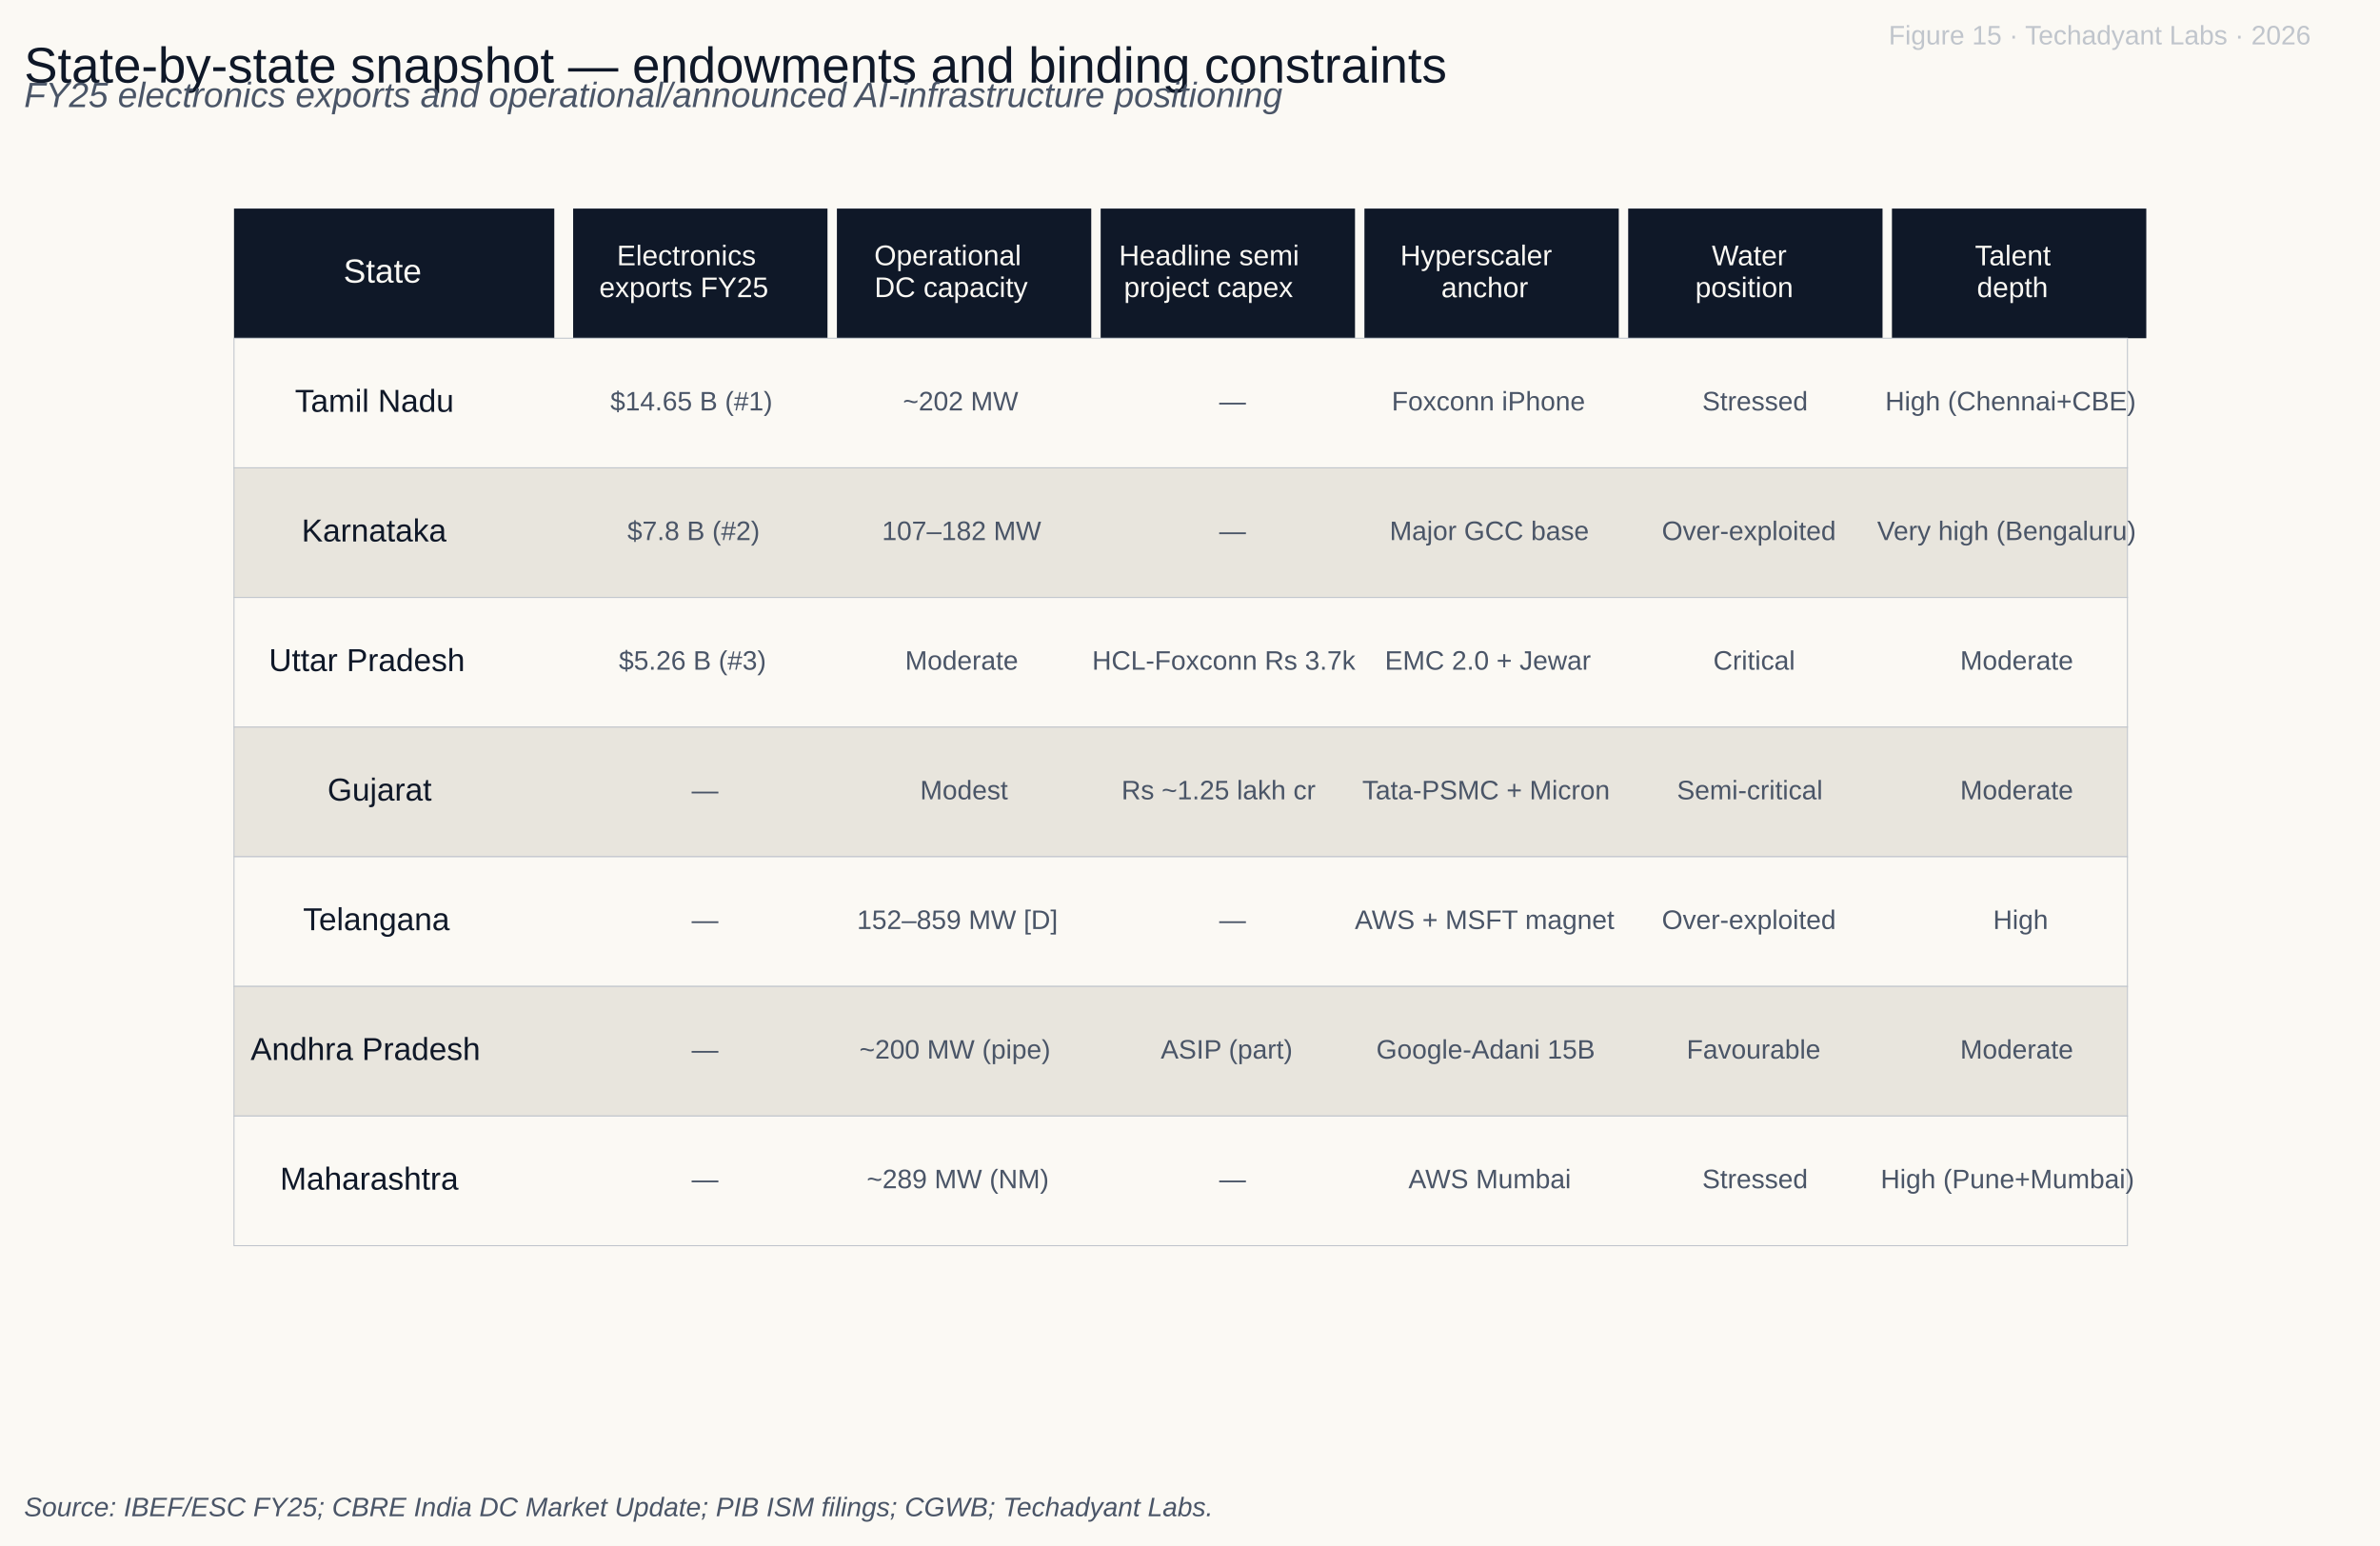
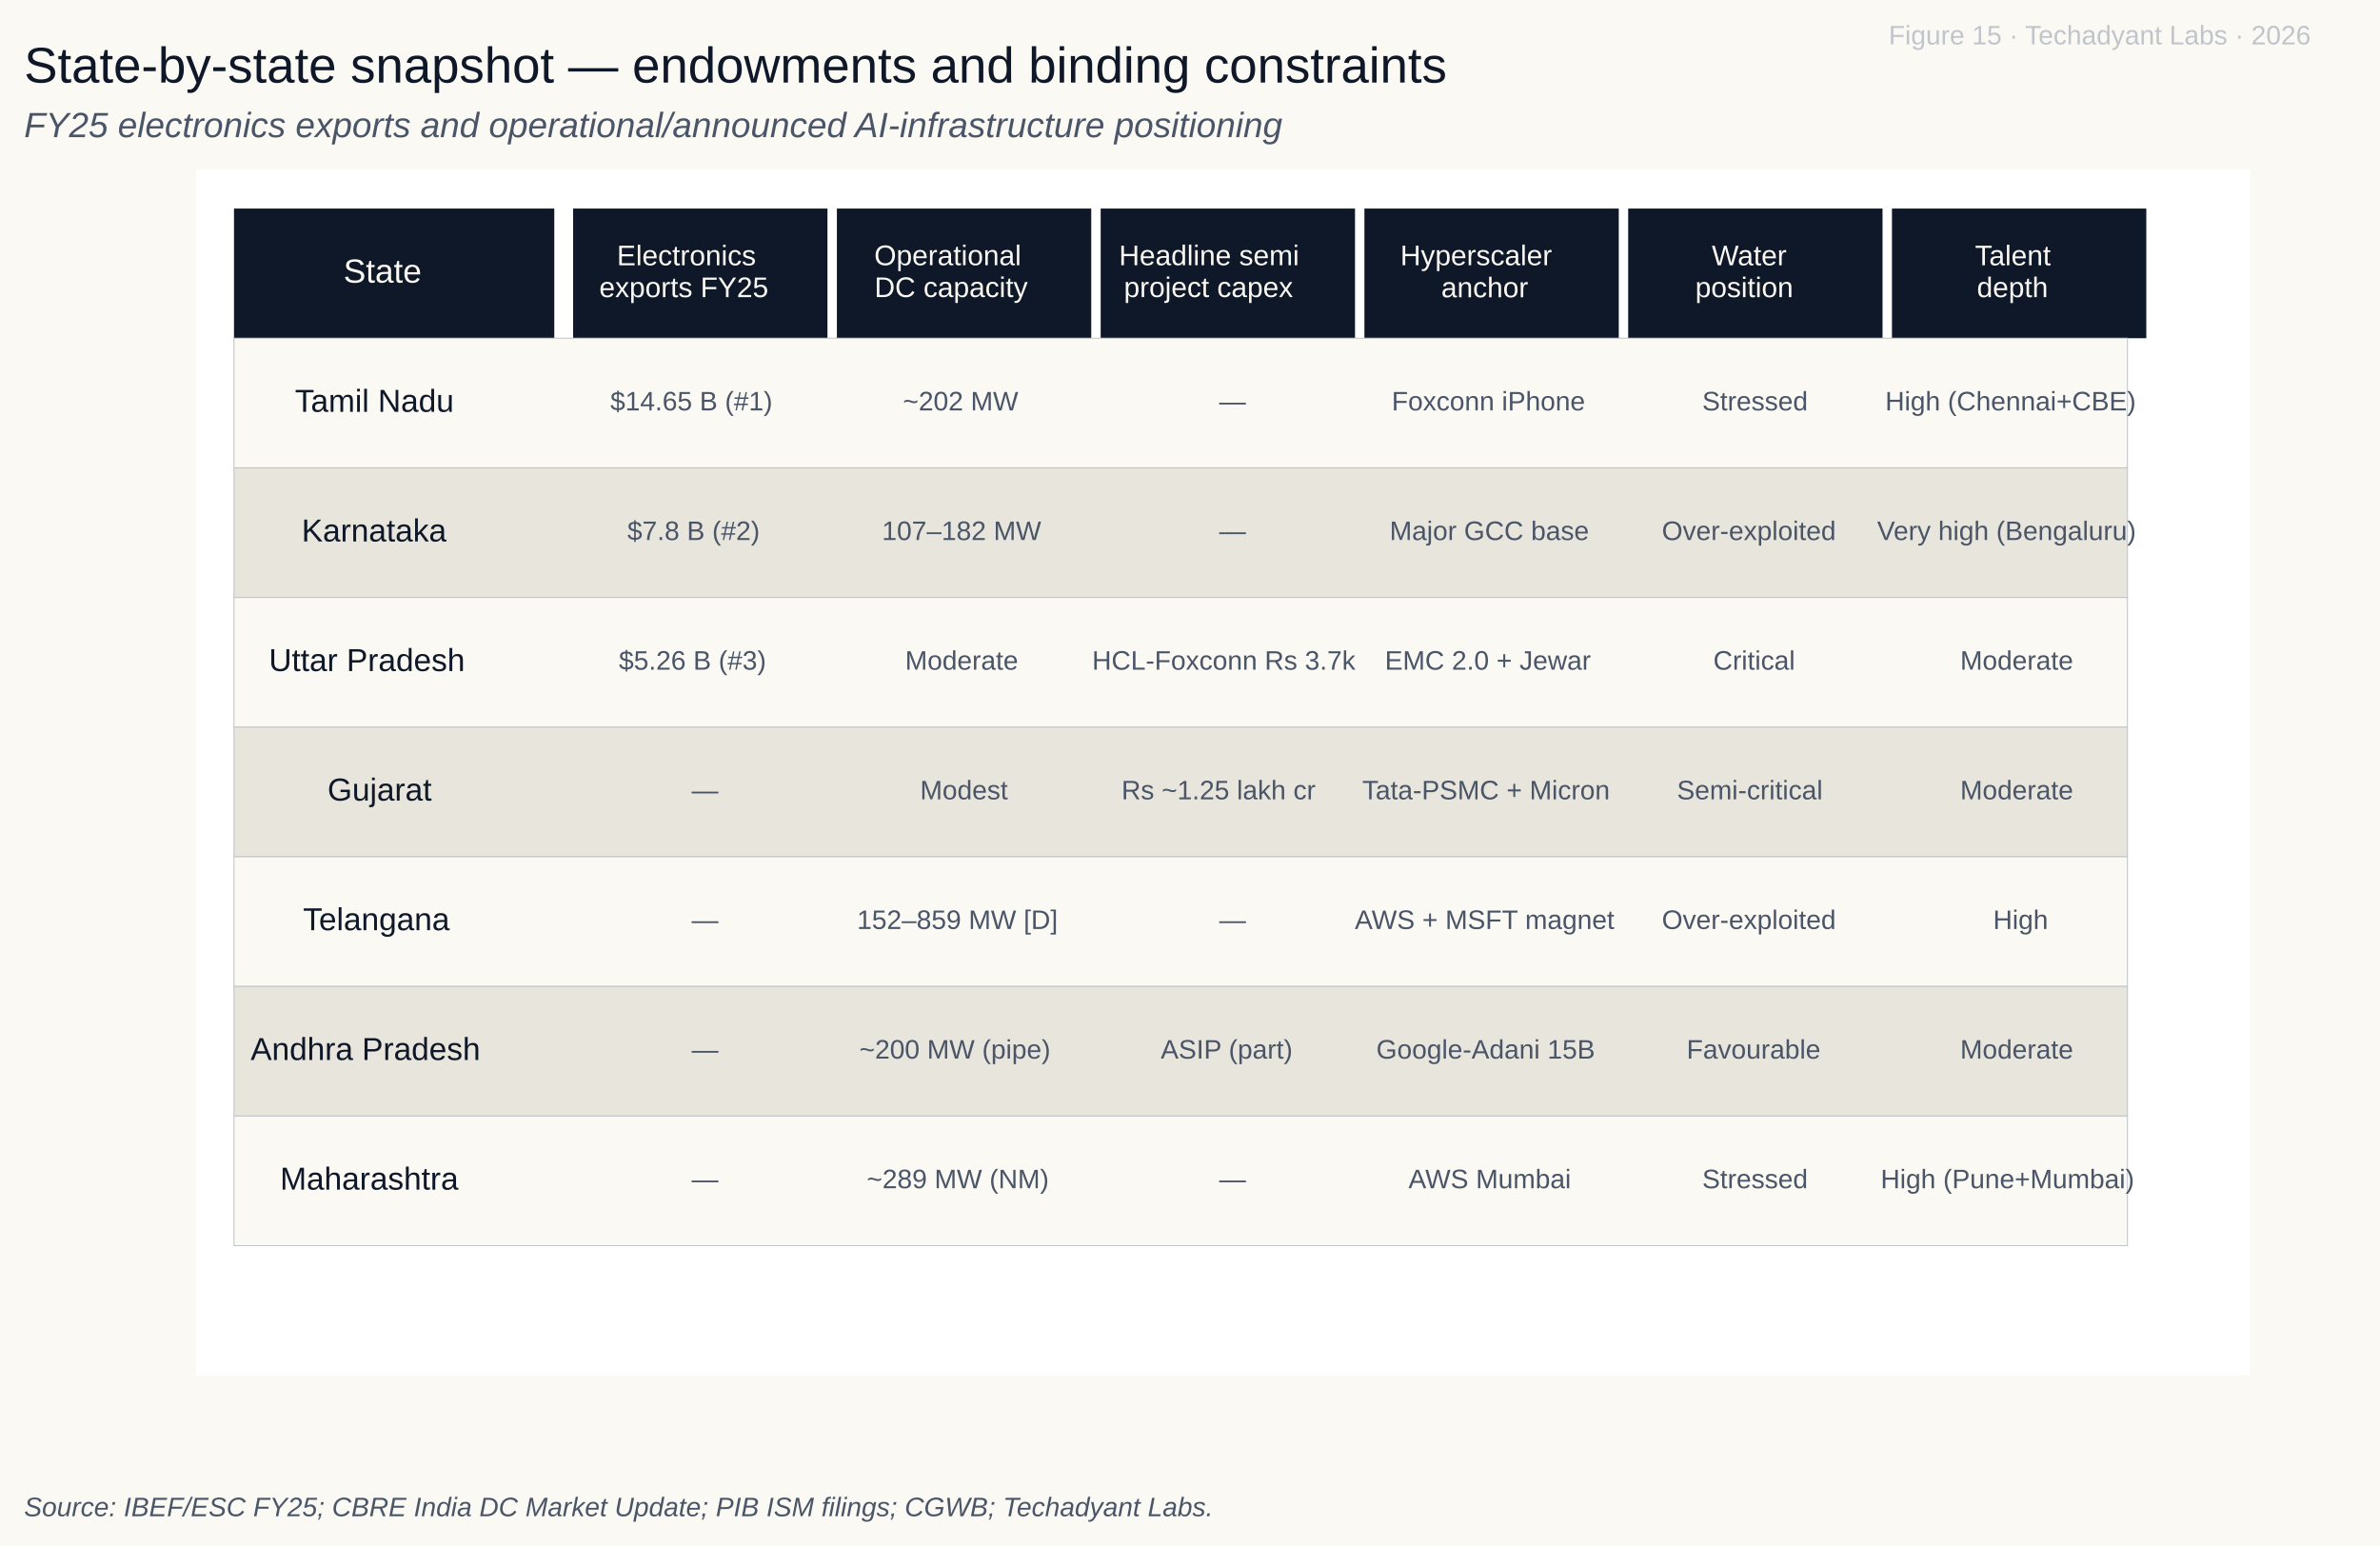
- <svg xmlns="http://www.w3.org/2000/svg" width="711.36pt" height="462.062pt" viewBox="0 0 711.36 462.062" version="1.1">
+ <svg xmlns="http://www.w3.org/2000/svg" id="Layer_1" version="1.1" viewBox="0 0 711.36 462.06">
  <defs>
-     <style type="text/css">*{stroke-linejoin: round; stroke-linecap: butt}</style>
+     <style>
+       .st0 {
+         clip-path: url(#clippath-6);
+       }
+ 
+       .st1 {
+         clip-path: url(#clippath-7);
+       }
+ 
+       .st2 {
+         clip-path: url(#clippath-4);
+       }
+ 
+       .st3 {
+         font-size: 10px;
+       }
+ 
+       .st3, .st4, .st5, .st6 {
+         fill: #fbf9f4;
+       }
+ 
+       .st3, .st7, .st8, .st9, .st10, .st11, .st12, .st5 {
+         isolation: isolate;
+       }
+ 
+       .st3, .st8, .st9, .st10, .st11, .st5 {
+         font-family: ArialMT, Arial;
+       }
+ 
+       .st13 {
+         clip-path: url(#clippath-9);
+       }
+ 
+       .st14 {
+         clip-path: url(#clippath-10);
+       }
+ 
+       .st15 {
+         fill: #fff;
+       }
+ 
+       .st7, .st8, .st11 {
+         font-size: 8px;
+       }
+ 
+       .st7, .st11, .st12 {
+         fill: #4a5567;
+       }
+ 
+       .st7, .st12 {
+         font-family: Arial-ItalicMT, Arial;
+         font-style: italic;
+       }
+ 
+       .st16 {
+         clip-path: url(#clippath-11);
+       }
+ 
+       .st8 {
+         fill: #c0c5cc;
+       }
+ 
+       .st17 {
+         fill: none;
+       }
+ 
+       .st18 {
+         clip-path: url(#clippath-1);
+       }
+ 
+       .st9 {
+         font-size: 9.5px;
+       }
+ 
+       .st9, .st10, .st19 {
+         fill: #0f1828;
+       }
+ 
+       .st20 {
+         clip-path: url(#clippath-5);
+       }
+ 
+       .st21 {
+         clip-path: url(#clippath-8);
+       }
+ 
+       .st10 {
+         font-size: 15px;
+       }
+ 
+       .st22 {
+         clip-path: url(#clippath-3);
+       }
+ 
+       .st23 {
+         fill: #e8e5dd;
+       }
+ 
+       .st23, .st6 {
+         stroke: #c0c5cc;
+         stroke-width: .3px;
+       }
+ 
+       .st24 {
+         clip-path: url(#clippath-12);
+       }
+ 
+       .st25 {
+         clip-path: url(#clippath-2);
+       }
+ 
+       .st12 {
+         font-size: 10.5px;
+       }
+ 
+       .st26 {
+         clip-path: url(#clippath);
+       }
+ 
+       .st5 {
+         font-size: 8.5px;
+       }
+     </style>
+     <clipPath id="clippath">
+       <rect class="st17" x="58.68" y="50.72" width="613.8" height="360.36" />
+     </clipPath>
+     <clipPath id="clippath-1">
+       <rect class="st17" x="58.68" y="50.72" width="613.8" height="360.36" />
+     </clipPath>
+     <clipPath id="clippath-2">
+       <rect class="st17" x="58.68" y="50.72" width="613.8" height="360.36" />
+     </clipPath>
+     <clipPath id="clippath-3">
+       <rect class="st17" x="58.68" y="50.72" width="613.8" height="360.36" />
+     </clipPath>
+     <clipPath id="clippath-4">
+       <rect class="st17" x="58.68" y="50.72" width="613.8" height="360.36" />
+     </clipPath>
+     <clipPath id="clippath-5">
+       <rect class="st17" x="58.68" y="50.72" width="613.8" height="360.36" />
+     </clipPath>
+     <clipPath id="clippath-6">
+       <rect class="st17" x="58.68" y="50.72" width="613.8" height="360.36" />
+     </clipPath>
+     <clipPath id="clippath-7">
+       <rect class="st17" x="58.68" y="50.72" width="613.8" height="360.36" />
+     </clipPath>
+     <clipPath id="clippath-8">
+       <rect class="st17" x="58.68" y="50.72" width="613.8" height="360.36" />
+     </clipPath>
+     <clipPath id="clippath-9">
+       <rect class="st17" x="58.68" y="50.72" width="613.8" height="360.36" />
+     </clipPath>
+     <clipPath id="clippath-10">
+       <rect class="st17" x="58.68" y="50.72" width="613.8" height="360.36" />
+     </clipPath>
+     <clipPath id="clippath-11">
+       <rect class="st17" x="58.68" y="50.72" width="613.8" height="360.36" />
+     </clipPath>
+     <clipPath id="clippath-12">
+       <rect class="st17" x="58.68" y="50.72" width="613.8" height="360.36" />
+     </clipPath>
  </defs>
-   <g id="figure_1">
-     <g id="patch_1">
-       <path d="M 0 462.062  L 711.36 462.062  L 711.36 0  L 0 0  z " style="fill: #fbf9f4" />
-     </g>
-     <g id="axes_1">
-       <g id="patch_2">
-         <path d="M 69.942 101.092  L 165.673 101.092  Q 165.673 101.092 165.673 101.092  L 165.673 62.343  Q 165.673 62.343 165.673 62.343  L 69.942 62.343  Q 69.942 62.343 69.942 62.343  L 69.942 101.092  Q 69.942 101.092 69.942 101.092  z " clip-path="url(#pd6ec12127c)" style="fill: #0f1828" />
-       </g>
-       <g id="patch_3">
-         <path d="M 171.304 101.092  L 247.325 101.092  Q 247.325 101.092 247.325 101.092  L 247.325 62.343  Q 247.325 62.343 247.325 62.343  L 171.304 62.343  Q 171.304 62.343 171.304 62.343  L 171.304 101.092  Q 171.304 101.092 171.304 101.092  z " clip-path="url(#pd6ec12127c)" style="fill: #0f1828" />
-       </g>
-       <g id="patch_4">
-         <path d="M 250.141 101.092  L 326.162 101.092  Q 326.162 101.092 326.162 101.092  L 326.162 62.343  Q 326.162 62.343 326.162 62.343  L 250.141 62.343  Q 250.141 62.343 250.141 62.343  L 250.141 101.092  Q 250.141 101.092 250.141 101.092  z " clip-path="url(#pd6ec12127c)" style="fill: #0f1828" />
-       </g>
-       <g id="patch_5">
-         <path d="M 328.977 101.092  L 404.998 101.092  Q 404.998 101.092 404.998 101.092  L 404.998 62.343  Q 404.998 62.343 404.998 62.343  L 328.977 62.343  Q 328.977 62.343 328.977 62.343  L 328.977 101.092  Q 328.977 101.092 328.977 101.092  z " clip-path="url(#pd6ec12127c)" style="fill: #0f1828" />
-       </g>
-       <g id="patch_6">
-         <path d="M 407.814 101.092  L 483.835 101.092  Q 483.835 101.092 483.835 101.092  L 483.835 62.343  Q 483.835 62.343 483.835 62.343  L 407.814 62.343  Q 407.814 62.343 407.814 62.343  L 407.814 101.092  Q 407.814 101.092 407.814 101.092  z " clip-path="url(#pd6ec12127c)" style="fill: #0f1828" />
-       </g>
-       <g id="patch_7">
-         <path d="M 486.651 101.092  L 562.672 101.092  Q 562.672 101.092 562.672 101.092  L 562.672 62.343  Q 562.672 62.343 562.672 62.343  L 486.651 62.343  Q 486.651 62.343 486.651 62.343  L 486.651 101.092  Q 486.651 101.092 486.651 101.092  z " clip-path="url(#pd6ec12127c)" style="fill: #0f1828" />
-       </g>
-       <g id="patch_8">
-         <path d="M 565.487 101.092  L 641.508 101.092  Q 641.508 101.092 641.508 101.092  L 641.508 62.343  Q 641.508 62.343 641.508 62.343  L 565.487 62.343  Q 565.487 62.343 565.487 62.343  L 565.487 101.092  Q 565.487 101.092 565.487 101.092  z " clip-path="url(#pd6ec12127c)" style="fill: #0f1828" />
-       </g>
-       <g id="patch_9">
-         <path d="M 69.942 139.84  L 635.877 139.84  L 635.877 101.092  L 69.942 101.092  z " clip-path="url(#pd6ec12127c)" style="fill: #fbf9f4; stroke: #c0c5cc; stroke-width: 0.3; stroke-linejoin: miter" />
-       </g>
-       <g id="patch_10">
-         <path d="M 69.942 178.588  L 635.877 178.588  L 635.877 139.84  L 69.942 139.84  z " clip-path="url(#pd6ec12127c)" style="fill: #e8e5dd; stroke: #c0c5cc; stroke-width: 0.3; stroke-linejoin: miter" />
-       </g>
-       <g id="patch_11">
-         <path d="M 69.942 217.337  L 635.877 217.337  L 635.877 178.588  L 69.942 178.588  z " clip-path="url(#pd6ec12127c)" style="fill: #fbf9f4; stroke: #c0c5cc; stroke-width: 0.3; stroke-linejoin: miter" />
-       </g>
-       <g id="patch_12">
-         <path d="M 69.942 256.085  L 635.877 256.085  L 635.877 217.337  L 69.942 217.337  z " clip-path="url(#pd6ec12127c)" style="fill: #e8e5dd; stroke: #c0c5cc; stroke-width: 0.3; stroke-linejoin: miter" />
-       </g>
-       <g id="patch_13">
-         <path d="M 69.942 294.834  L 635.877 294.834  L 635.877 256.085  L 69.942 256.085  z " clip-path="url(#pd6ec12127c)" style="fill: #fbf9f4; stroke: #c0c5cc; stroke-width: 0.3; stroke-linejoin: miter" />
-       </g>
-       <g id="patch_14">
-         <path d="M 69.942 333.582  L 635.877 333.582  L 635.877 294.834  L 69.942 294.834  z " clip-path="url(#pd6ec12127c)" style="fill: #e8e5dd; stroke: #c0c5cc; stroke-width: 0.3; stroke-linejoin: miter" />
-       </g>
-       <g id="patch_15">
-         <path d="M 69.942 372.33  L 635.877 372.33  L 635.877 333.582  L 69.942 333.582  z " clip-path="url(#pd6ec12127c)" style="fill: #fbf9f4; stroke: #c0c5cc; stroke-width: 0.3; stroke-linejoin: miter" />
-       </g>
-       <g id="text_1">
-         <text x="102.66" y="84.48" font-family="Arial, Helvetica, sans-serif" font-size="10.0" fill="#fbf9f4">State</text>
-       </g>
-       <g id="text_2">
-         <text x="184.38" y="79.30" font-family="Arial, Helvetica, sans-serif" font-size="8.5" fill="#fbf9f4">Electronics</text>
-         <text x="179.11" y="88.82" font-family="Arial, Helvetica, sans-serif" font-size="8.5" fill="#fbf9f4">exports FY25</text>
-       </g>
-       <g id="text_3">
-         <text x="261.30" y="79.27" font-family="Arial, Helvetica, sans-serif" font-size="8.5" fill="#fbf9f4">Operational</text>
-         <text x="261.36" y="88.79" font-family="Arial, Helvetica, sans-serif" font-size="8.5" fill="#fbf9f4">DC capacity</text>
-       </g>
-       <g id="text_4">
-         <text x="334.45" y="79.27" font-family="Arial, Helvetica, sans-serif" font-size="8.5" fill="#fbf9f4">Headline semi</text>
-         <text x="335.91" y="88.79" font-family="Arial, Helvetica, sans-serif" font-size="8.5" fill="#fbf9f4">project capex</text>
-       </g>
-       <g id="text_5">
-         <text x="418.53" y="79.27" font-family="Arial, Helvetica, sans-serif" font-size="8.5" fill="#fbf9f4">Hyperscaler</text>
-         <text x="430.78" y="88.86" font-family="Arial, Helvetica, sans-serif" font-size="8.5" fill="#fbf9f4">anchor</text>
-       </g>
-       <g id="text_6">
-         <text x="511.66" y="79.30" font-family="Arial, Helvetica, sans-serif" font-size="8.5" fill="#fbf9f4">Water</text>
-         <text x="506.69" y="88.82" font-family="Arial, Helvetica, sans-serif" font-size="8.5" fill="#fbf9f4">position</text>
-       </g>
-       <g id="text_7">
-         <text x="590.29" y="79.30" font-family="Arial, Helvetica, sans-serif" font-size="8.5" fill="#fbf9f4">Talent</text>
-         <text x="590.88" y="88.82" font-family="Arial, Helvetica, sans-serif" font-size="8.5" fill="#fbf9f4">depth</text>
-       </g>
-       <g id="text_8">
-         <text x="88.15" y="123.09" font-family="Arial, Helvetica, sans-serif" font-size="9.5" fill="#0f1828">Tamil Nadu</text>
-       </g>
-       <g id="text_9">
-         <text x="182.42" y="122.67" font-family="Arial, Helvetica, sans-serif" font-size="8.0" fill="#4a5567">$14.65 B (#1)</text>
-       </g>
-       <g id="text_10">
-         <text x="269.89" y="122.67" font-family="Arial, Helvetica, sans-serif" font-size="8.0" fill="#4a5567">~202 MW</text>
-       </g>
-       <g id="text_11">
-         <text x="364.40" y="122.67" font-family="Arial, Helvetica, sans-serif" font-size="8.0" fill="#4a5567">—</text>
-       </g>
-       <g id="text_12">
-         <text x="415.97" y="122.67" font-family="Arial, Helvetica, sans-serif" font-size="8.0" fill="#4a5567">Foxconn iPhone</text>
-       </g>
-       <g id="text_13">
-         <text x="508.78" y="122.67" font-family="Arial, Helvetica, sans-serif" font-size="8.0" fill="#4a5567">Stressed</text>
-       </g>
-       <g id="text_14">
-         <text x="563.48" y="122.67" font-family="Arial, Helvetica, sans-serif" font-size="8.0" fill="#4a5567">High (Chennai+CBE)</text>
-       </g>
-       <g id="text_15">
-         <text x="90.15" y="161.84" font-family="Arial, Helvetica, sans-serif" font-size="9.5" fill="#0f1828">Karnataka</text>
-       </g>
-       <g id="text_16">
-         <text x="187.51" y="161.42" font-family="Arial, Helvetica, sans-serif" font-size="8.0" fill="#4a5567">$7.8 B (#2)</text>
-       </g>
-       <g id="text_17">
-         <text x="263.61" y="161.42" font-family="Arial, Helvetica, sans-serif" font-size="8.0" fill="#4a5567">107–182 MW</text>
-       </g>
-       <g id="text_18">
-         <text x="364.40" y="161.42" font-family="Arial, Helvetica, sans-serif" font-size="8.0" fill="#4a5567">—</text>
-       </g>
-       <g id="text_19">
-         <text x="415.36" y="161.42" font-family="Arial, Helvetica, sans-serif" font-size="8.0" fill="#4a5567">Major GCC base</text>
-       </g>
-       <g id="text_20">
-         <text x="496.72" y="161.42" font-family="Arial, Helvetica, sans-serif" font-size="8.0" fill="#4a5567">Over-exploited</text>
-       </g>
-       <g id="text_21">
-         <text x="561.07" y="161.42" font-family="Arial, Helvetica, sans-serif" font-size="8.0" fill="#4a5567">Very high (Bengaluru)</text>
-       </g>
-       <g id="text_22">
-         <text x="80.35" y="200.58" font-family="Arial, Helvetica, sans-serif" font-size="9.5" fill="#0f1828">Uttar Pradesh</text>
-       </g>
-       <g id="text_23">
-         <text x="184.97" y="200.17" font-family="Arial, Helvetica, sans-serif" font-size="8.0" fill="#4a5567">$5.26 B (#3)</text>
-       </g>
-       <g id="text_24">
-         <text x="270.53" y="200.17" font-family="Arial, Helvetica, sans-serif" font-size="8.0" fill="#4a5567">Moderate</text>
-       </g>
-       <g id="text_25">
-         <text x="326.42" y="200.17" font-family="Arial, Helvetica, sans-serif" font-size="8.0" fill="#4a5567">HCL-Foxconn Rs 3.7k</text>
-       </g>
-       <g id="text_26">
-         <text x="413.93" y="200.17" font-family="Arial, Helvetica, sans-serif" font-size="8.0" fill="#4a5567">EMC 2.0 + Jewar</text>
-       </g>
-       <g id="text_27">
-         <text x="512.08" y="200.17" font-family="Arial, Helvetica, sans-serif" font-size="8.0" fill="#4a5567">Critical</text>
-       </g>
-       <g id="text_28">
-         <text x="585.88" y="200.17" font-family="Arial, Helvetica, sans-serif" font-size="8.0" fill="#4a5567">Moderate</text>
-       </g>
-       <g id="text_29">
-         <text x="97.88" y="239.30" font-family="Arial, Helvetica, sans-serif" font-size="9.5" fill="#0f1828">Gujarat</text>
-       </g>
-       <g id="text_30">
-         <text x="206.72" y="238.92" font-family="Arial, Helvetica, sans-serif" font-size="8.0" fill="#4a5567">—</text>
-       </g>
-       <g id="text_31">
-         <text x="275.01" y="238.92" font-family="Arial, Helvetica, sans-serif" font-size="8.0" fill="#4a5567">Modest</text>
-       </g>
-       <g id="text_32">
-         <text x="335.20" y="238.92" font-family="Arial, Helvetica, sans-serif" font-size="8.0" fill="#4a5567">Rs ~1.25 lakh cr</text>
-       </g>
-       <g id="text_33">
-         <text x="407.15" y="238.92" font-family="Arial, Helvetica, sans-serif" font-size="8.0" fill="#4a5567">Tata-PSMC + Micron</text>
-       </g>
-       <g id="text_34">
-         <text x="501.22" y="238.92" font-family="Arial, Helvetica, sans-serif" font-size="8.0" fill="#4a5567">Semi-critical</text>
-       </g>
-       <g id="text_35">
-         <text x="585.88" y="238.92" font-family="Arial, Helvetica, sans-serif" font-size="8.0" fill="#4a5567">Moderate</text>
-       </g>
-       <g id="text_36">
-         <text x="90.57" y="278.04" font-family="Arial, Helvetica, sans-serif" font-size="9.5" fill="#0f1828">Telangana</text>
-       </g>
-       <g id="text_37">
-         <text x="206.72" y="277.67" font-family="Arial, Helvetica, sans-serif" font-size="8.0" fill="#4a5567">—</text>
-       </g>
-       <g id="text_38">
-         <text x="256.14" y="277.67" font-family="Arial, Helvetica, sans-serif" font-size="8.0" fill="#4a5567">152–859 MW [D]</text>
-       </g>
-       <g id="text_39">
-         <text x="364.40" y="277.67" font-family="Arial, Helvetica, sans-serif" font-size="8.0" fill="#4a5567">—</text>
-       </g>
-       <g id="text_40">
-         <text x="404.94" y="277.67" font-family="Arial, Helvetica, sans-serif" font-size="8.0" fill="#4a5567">AWS + MSFT magnet</text>
-       </g>
-       <g id="text_41">
-         <text x="496.72" y="277.67" font-family="Arial, Helvetica, sans-serif" font-size="8.0" fill="#4a5567">Over-exploited</text>
-       </g>
-       <g id="text_42">
-         <text x="595.71" y="277.67" font-family="Arial, Helvetica, sans-serif" font-size="8.0" fill="#4a5567">High</text>
-       </g>
-       <g id="text_43">
-         <text x="74.91" y="316.83" font-family="Arial, Helvetica, sans-serif" font-size="9.5" fill="#0f1828">Andhra Pradesh</text>
-       </g>
-       <g id="text_44">
-         <text x="206.72" y="316.42" font-family="Arial, Helvetica, sans-serif" font-size="8.0" fill="#4a5567">—</text>
-       </g>
-       <g id="text_45">
-         <text x="256.85" y="316.42" font-family="Arial, Helvetica, sans-serif" font-size="8.0" fill="#4a5567">~200 MW (pipe)</text>
-       </g>
-       <g id="text_46">
-         <text x="346.93" y="316.42" font-family="Arial, Helvetica, sans-serif" font-size="8.0" fill="#4a5567">ASIP (part)</text>
-       </g>
-       <g id="text_47">
-         <text x="411.36" y="316.42" font-family="Arial, Helvetica, sans-serif" font-size="8.0" fill="#4a5567">Google-Adani 15B</text>
-       </g>
-       <g id="text_48">
-         <text x="504.12" y="316.42" font-family="Arial, Helvetica, sans-serif" font-size="8.0" fill="#4a5567">Favourable</text>
-       </g>
-       <g id="text_49">
-         <text x="585.88" y="316.42" font-family="Arial, Helvetica, sans-serif" font-size="8.0" fill="#4a5567">Moderate</text>
-       </g>
-       <g id="text_50">
-         <text x="83.71" y="355.58" font-family="Arial, Helvetica, sans-serif" font-size="9.5" fill="#0f1828">Maharashtra</text>
-       </g>
-       <g id="text_51">
-         <text x="206.72" y="355.16" font-family="Arial, Helvetica, sans-serif" font-size="8.0" fill="#4a5567">—</text>
-       </g>
-       <g id="text_52">
-         <text x="259.06" y="355.16" font-family="Arial, Helvetica, sans-serif" font-size="8.0" fill="#4a5567">~289 MW (NM)</text>
-       </g>
-       <g id="text_53">
-         <text x="364.40" y="355.16" font-family="Arial, Helvetica, sans-serif" font-size="8.0" fill="#4a5567">—</text>
-       </g>
-       <g id="text_54">
-         <text x="420.97" y="355.16" font-family="Arial, Helvetica, sans-serif" font-size="8.0" fill="#4a5567">AWS Mumbai</text>
-       </g>
-       <g id="text_55">
-         <text x="508.78" y="355.16" font-family="Arial, Helvetica, sans-serif" font-size="8.0" fill="#4a5567">Stressed</text>
-       </g>
-       <g id="text_56">
-         <text x="562.11" y="355.16" font-family="Arial, Helvetica, sans-serif" font-size="8.0" fill="#4a5567">High (Pune+Mumbai)</text>
-       </g>
-     </g>
-     <g id="text_57">
-       <text x="7.20" y="24.68" font-family="Arial, Helvetica, sans-serif" font-size="15.0" fill="#0f1828">State-by-state snapshot — endowments and binding constraints</text>
-     </g>
-     <g id="text_58">
-       <text x="7.20" y="32.00" font-family="Arial, Helvetica, sans-serif" font-size="10.5" font-style="italic" fill="#4a5567">FY25 electronics exports and operational/announced AI-infrastructure positioning</text>
-     </g>
-     <g id="text_59">
-       <text x="564.51" y="13.28" font-family="Arial, Helvetica, sans-serif" font-size="8.0" fill="#c0c5cc">Figure 15 · Techadyant Labs · 2026</text>
-     </g>
-     <g id="text_60">
-       <text x="7.20" y="453.20" font-family="Arial, Helvetica, sans-serif" font-size="8.0" font-style="italic" fill="#4a5567">Source: IBEF/ESC FY25; CBRE India DC Market Update; PIB ISM filings; CGWB; Techadyant Labs.</text>
-     </g>
-   </g>
-   <defs>
-     <clipPath id="pd6ec12127c">
-       <rect x="58.68" y="50.719" width="613.8" height="360.36" />
-     </clipPath>
-   </defs>
+   <path class="st4" d="M0,462.06h711.36V0H0v462.06Z" />
+   <rect class="st15" x="58.68" y="50.72" width="613.8" height="360.36" />
+   <g class="st26">
+     <path class="st19" d="M69.94,101.09h95.73v-38.75h-95.73v38.75h0Z" />
+   </g>
+   <g class="st18">
+     <path class="st19" d="M171.3,101.09h76.02v-38.75h-76.02v38.75h0Z" />
+   </g>
+   <g class="st25">
+     <path class="st19" d="M250.14,101.09h76.02v-38.75h-76.02v38.75h0Z" />
+   </g>
+   <g class="st22">
+     <path class="st19" d="M328.98,101.09h76.02s0,0,0,0v-38.75s0,0,0,0h-76.02v38.75h0Z" />
+   </g>
+   <g class="st2">
+     <path class="st19" d="M407.81,101.09h76.02v-38.75h-76.02v38.75h0Z" />
+   </g>
+   <g class="st20">
+     <path class="st19" d="M486.65,101.09h76.02v-38.75h-76.02v38.75h0Z" />
+   </g>
+   <g class="st0">
+     <path class="st19" d="M565.49,101.09h76.02v-38.75h-76.02v38.75h0Z" />
+   </g>
+   <g class="st1">
+     <path class="st6" d="M69.94,139.84h565.93v-38.75H69.94v38.75Z" />
+   </g>
+   <g class="st21">
+     <path class="st23" d="M69.94,178.59h565.93v-38.75H69.94v38.75Z" />
+   </g>
+   <g class="st13">
+     <path class="st6" d="M69.94,217.34h565.93v-38.75H69.94v38.75Z" />
+   </g>
+   <g class="st14">
+     <path class="st23" d="M69.94,256.09h565.93v-38.75H69.94v38.75Z" />
+   </g>
+   <g class="st16">
+     <path class="st6" d="M69.94,294.83h565.93v-38.75H69.94v38.75Z" />
+   </g>
+   <g class="st24">
+     <path class="st23" d="M69.94,333.58h565.93v-38.75H69.94v38.75Z" />
+   </g>
+   <path class="st6" d="M69.94,372.33h565.93v-38.75H69.94v38.75Z" />
+   <text class="st3" transform="translate(102.66 84.48)">
+     <tspan x="0" y="0">State</tspan>
+   </text>
+   <text class="st5" transform="translate(184.38 79.3)">
+     <tspan x="0" y="0">Electronics</tspan>
+   </text>
+   <text class="st5" transform="translate(179.11 88.82)">
+     <tspan x="0" y="0">exports FY25</tspan>
+   </text>
+   <text class="st5" transform="translate(261.3 79.27)">
+     <tspan x="0" y="0">Operational</tspan>
+   </text>
+   <text class="st5" transform="translate(261.36 88.79)">
+     <tspan x="0" y="0">DC capacity</tspan>
+   </text>
+   <text class="st5" transform="translate(334.45 79.27)">
+     <tspan x="0" y="0">Headline semi</tspan>
+   </text>
+   <text class="st5" transform="translate(335.91 88.79)">
+     <tspan x="0" y="0">project capex</tspan>
+   </text>
+   <text class="st5" transform="translate(418.53 79.27)">
+     <tspan x="0" y="0">Hyperscaler</tspan>
+   </text>
+   <text class="st5" transform="translate(430.78 88.86)">
+     <tspan x="0" y="0">anchor</tspan>
+   </text>
+   <text class="st5" transform="translate(511.66 79.3)">
+     <tspan x="0" y="0">Water</tspan>
+   </text>
+   <text class="st5" transform="translate(506.69 88.82)">
+     <tspan x="0" y="0">position</tspan>
+   </text>
+   <text class="st5" transform="translate(590.29 79.3)">
+     <tspan x="0" y="0">Talent</tspan>
+   </text>
+   <text class="st5" transform="translate(590.88 88.82)">
+     <tspan x="0" y="0">depth</tspan>
+   </text>
+   <text class="st9" transform="translate(88.15 123.09)">
+     <tspan x="0" y="0">Tamil Nadu</tspan>
+   </text>
+   <text class="st11" transform="translate(182.42 122.67)">
+     <tspan x="0" y="0">$14.65 B (#1)</tspan>
+   </text>
+   <text class="st11" transform="translate(269.89 122.67)">
+     <tspan x="0" y="0">~202 MW</tspan>
+   </text>
+   <text class="st11" transform="translate(364.4 122.67)">
+     <tspan x="0" y="0">—</tspan>
+   </text>
+   <text class="st11" transform="translate(415.97 122.67)">
+     <tspan x="0" y="0">Foxconn iPhone</tspan>
+   </text>
+   <text class="st11" transform="translate(508.78 122.67)">
+     <tspan x="0" y="0">Stressed</tspan>
+   </text>
+   <text class="st11" transform="translate(563.48 122.67)">
+     <tspan x="0" y="0">High (Chennai+CBE)</tspan>
+   </text>
+   <text class="st9" transform="translate(90.15 161.84)">
+     <tspan x="0" y="0">Karnataka</tspan>
+   </text>
+   <text class="st11" transform="translate(187.51 161.42)">
+     <tspan x="0" y="0">$7.8 B (#2)</tspan>
+   </text>
+   <text class="st11" transform="translate(263.61 161.42)">
+     <tspan x="0" y="0">107–182 MW</tspan>
+   </text>
+   <text class="st11" transform="translate(364.4 161.42)">
+     <tspan x="0" y="0">—</tspan>
+   </text>
+   <text class="st11" transform="translate(415.36 161.42)">
+     <tspan x="0" y="0">Major GCC base</tspan>
+   </text>
+   <text class="st11" transform="translate(496.72 161.42)">
+     <tspan x="0" y="0">Over-exploited</tspan>
+   </text>
+   <text class="st11" transform="translate(561.07 161.42)">
+     <tspan x="0" y="0">Very high (Bengaluru)</tspan>
+   </text>
+   <text class="st9" transform="translate(80.35 200.58)">
+     <tspan x="0" y="0">Uttar Pradesh</tspan>
+   </text>
+   <text class="st11" transform="translate(184.97 200.17)">
+     <tspan x="0" y="0">$5.26 B (#3)</tspan>
+   </text>
+   <text class="st11" transform="translate(270.53 200.17)">
+     <tspan x="0" y="0">Moderate</tspan>
+   </text>
+   <text class="st11" transform="translate(326.42 200.17)">
+     <tspan x="0" y="0">HCL-Foxconn Rs 3.7k</tspan>
+   </text>
+   <text class="st11" transform="translate(413.93 200.17)">
+     <tspan x="0" y="0">EMC 2.0 + Jewar</tspan>
+   </text>
+   <text class="st11" transform="translate(512.08 200.17)">
+     <tspan x="0" y="0">Critical</tspan>
+   </text>
+   <text class="st11" transform="translate(585.88 200.17)">
+     <tspan x="0" y="0">Moderate</tspan>
+   </text>
+   <text class="st9" transform="translate(97.88 239.3)">
+     <tspan x="0" y="0">Gujarat</tspan>
+   </text>
+   <text class="st11" transform="translate(206.72 238.92)">
+     <tspan x="0" y="0">—</tspan>
+   </text>
+   <text class="st11" transform="translate(275.01 238.92)">
+     <tspan x="0" y="0">Modest</tspan>
+   </text>
+   <text class="st11" transform="translate(335.2 238.92)">
+     <tspan x="0" y="0">Rs ~1.25 lakh cr</tspan>
+   </text>
+   <text class="st11" transform="translate(407.15 238.92)">
+     <tspan x="0" y="0">Tata-PSMC + Micron</tspan>
+   </text>
+   <text class="st11" transform="translate(501.22 238.92)">
+     <tspan x="0" y="0">Semi-critical</tspan>
+   </text>
+   <text class="st11" transform="translate(585.88 238.92)">
+     <tspan x="0" y="0">Moderate</tspan>
+   </text>
+   <text class="st9" transform="translate(90.57 278.04)">
+     <tspan x="0" y="0">Telangana</tspan>
+   </text>
+   <text class="st11" transform="translate(206.72 277.67)">
+     <tspan x="0" y="0">—</tspan>
+   </text>
+   <text class="st11" transform="translate(256.14 277.67)">
+     <tspan x="0" y="0">152–859 MW [D]</tspan>
+   </text>
+   <text class="st11" transform="translate(364.4 277.67)">
+     <tspan x="0" y="0">—</tspan>
+   </text>
+   <text class="st11" transform="translate(404.94 277.67)">
+     <tspan x="0" y="0">AWS + MSFT magnet</tspan>
+   </text>
+   <text class="st11" transform="translate(496.72 277.67)">
+     <tspan x="0" y="0">Over-exploited</tspan>
+   </text>
+   <text class="st11" transform="translate(595.71 277.67)">
+     <tspan x="0" y="0">High</tspan>
+   </text>
+   <text class="st9" transform="translate(74.91 316.83)">
+     <tspan x="0" y="0">Andhra Pradesh</tspan>
+   </text>
+   <text class="st11" transform="translate(206.72 316.42)">
+     <tspan x="0" y="0">—</tspan>
+   </text>
+   <text class="st11" transform="translate(256.85 316.42)">
+     <tspan x="0" y="0">~200 MW (pipe)</tspan>
+   </text>
+   <text class="st11" transform="translate(346.93 316.42)">
+     <tspan x="0" y="0">ASIP (part)</tspan>
+   </text>
+   <text class="st11" transform="translate(411.36 316.42)">
+     <tspan x="0" y="0">Google-Adani 15B</tspan>
+   </text>
+   <text class="st11" transform="translate(504.12 316.42)">
+     <tspan x="0" y="0">Favourable</tspan>
+   </text>
+   <text class="st11" transform="translate(585.88 316.42)">
+     <tspan x="0" y="0">Moderate</tspan>
+   </text>
+   <text class="st9" transform="translate(83.71 355.58)">
+     <tspan x="0" y="0">Maharashtra</tspan>
+   </text>
+   <text class="st11" transform="translate(206.72 355.16)">
+     <tspan x="0" y="0">—</tspan>
+   </text>
+   <text class="st11" transform="translate(259.06 355.16)">
+     <tspan x="0" y="0">~289 MW (NM)</tspan>
+   </text>
+   <text class="st11" transform="translate(364.4 355.16)">
+     <tspan x="0" y="0">—</tspan>
+   </text>
+   <text class="st11" transform="translate(420.97 355.16)">
+     <tspan x="0" y="0">AWS Mumbai</tspan>
+   </text>
+   <text class="st11" transform="translate(508.78 355.16)">
+     <tspan x="0" y="0">Stressed</tspan>
+   </text>
+   <text class="st11" transform="translate(562.11 355.16)">
+     <tspan x="0" y="0">High (Pune+Mumbai)</tspan>
+   </text>
+   <text class="st10" transform="translate(7.2 24.68)">
+     <tspan x="0" y="0">State-by-state snapshot — endowments and binding constraints</tspan>
+   </text>
+   <text class="st12" transform="translate(7.2 41)">
+     <tspan x="0" y="0">FY25 electronics exports and operational/announced AI-infrastructure positioning</tspan>
+   </text>
+   <text class="st8" transform="translate(564.51 13.28)">
+     <tspan x="0" y="0">Figure 15 · Techadyant Labs · 2026</tspan>
+   </text>
+   <text class="st7" transform="translate(7.2 453.2)">
+     <tspan x="0" y="0">Source: IBEF/ESC FY25; CBRE India DC Market Update; PIB ISM filings; CGWB; Techadyant Labs.</tspan>
+   </text>
</svg>
